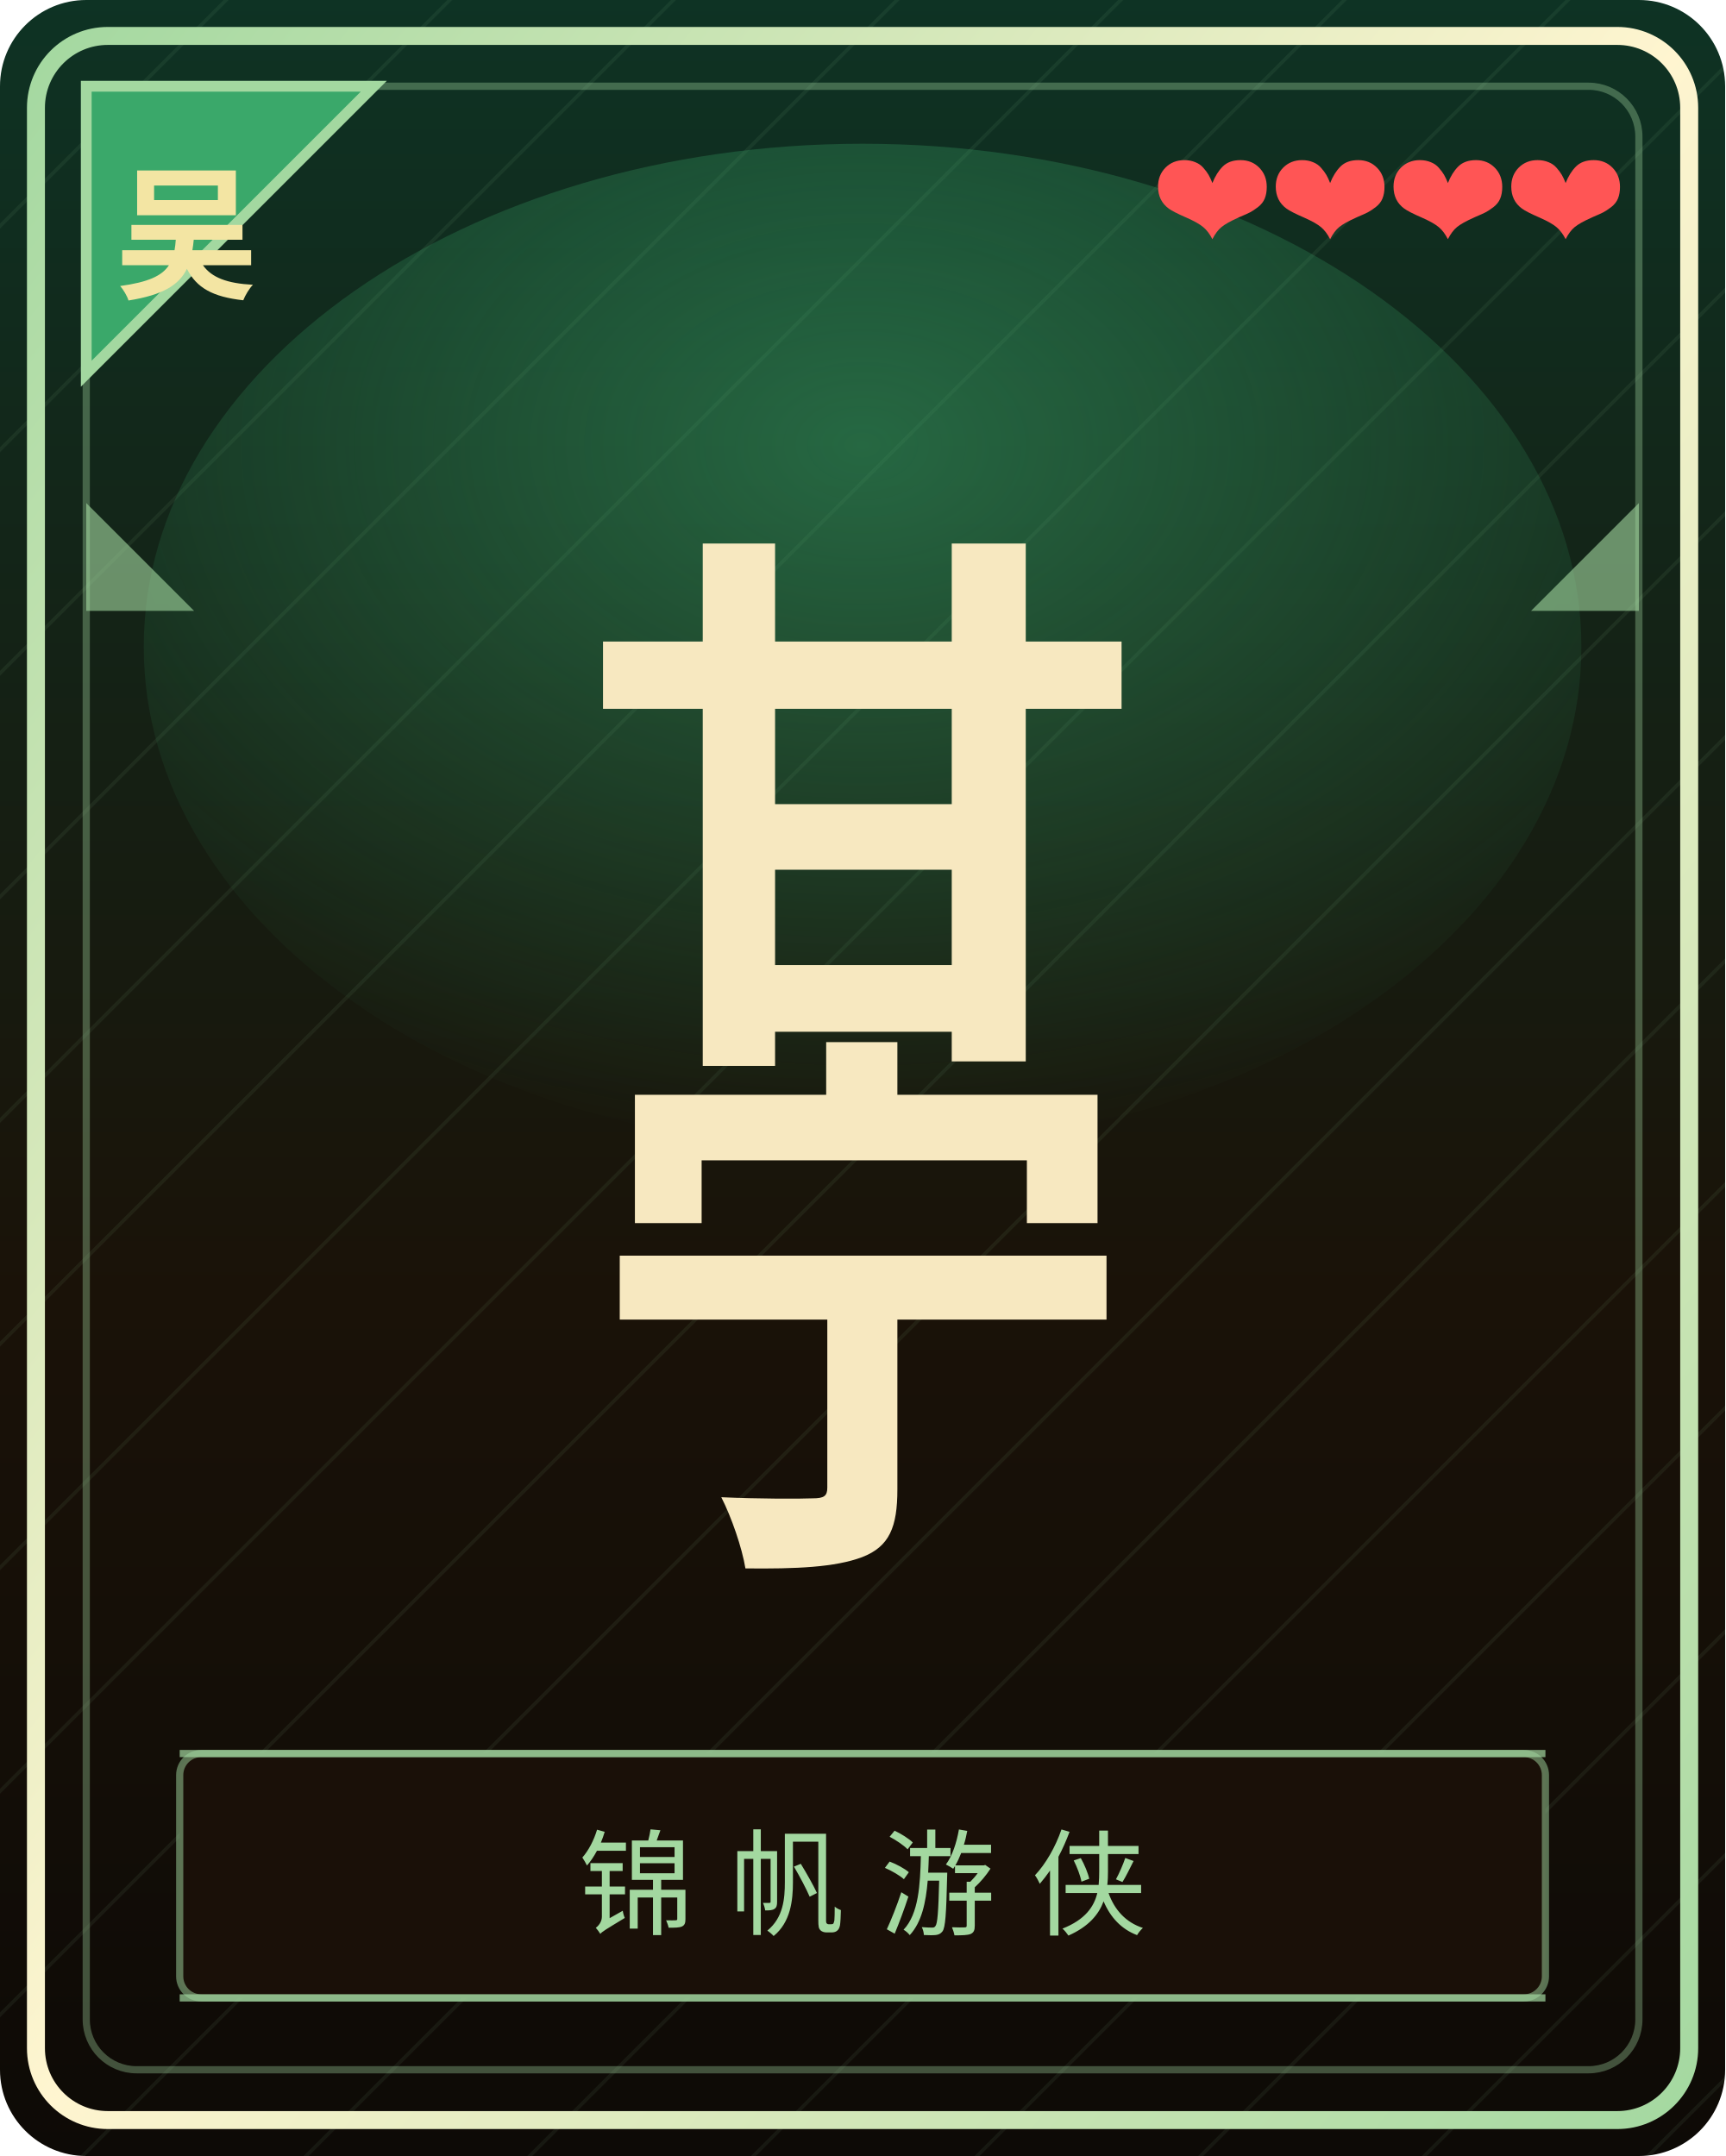
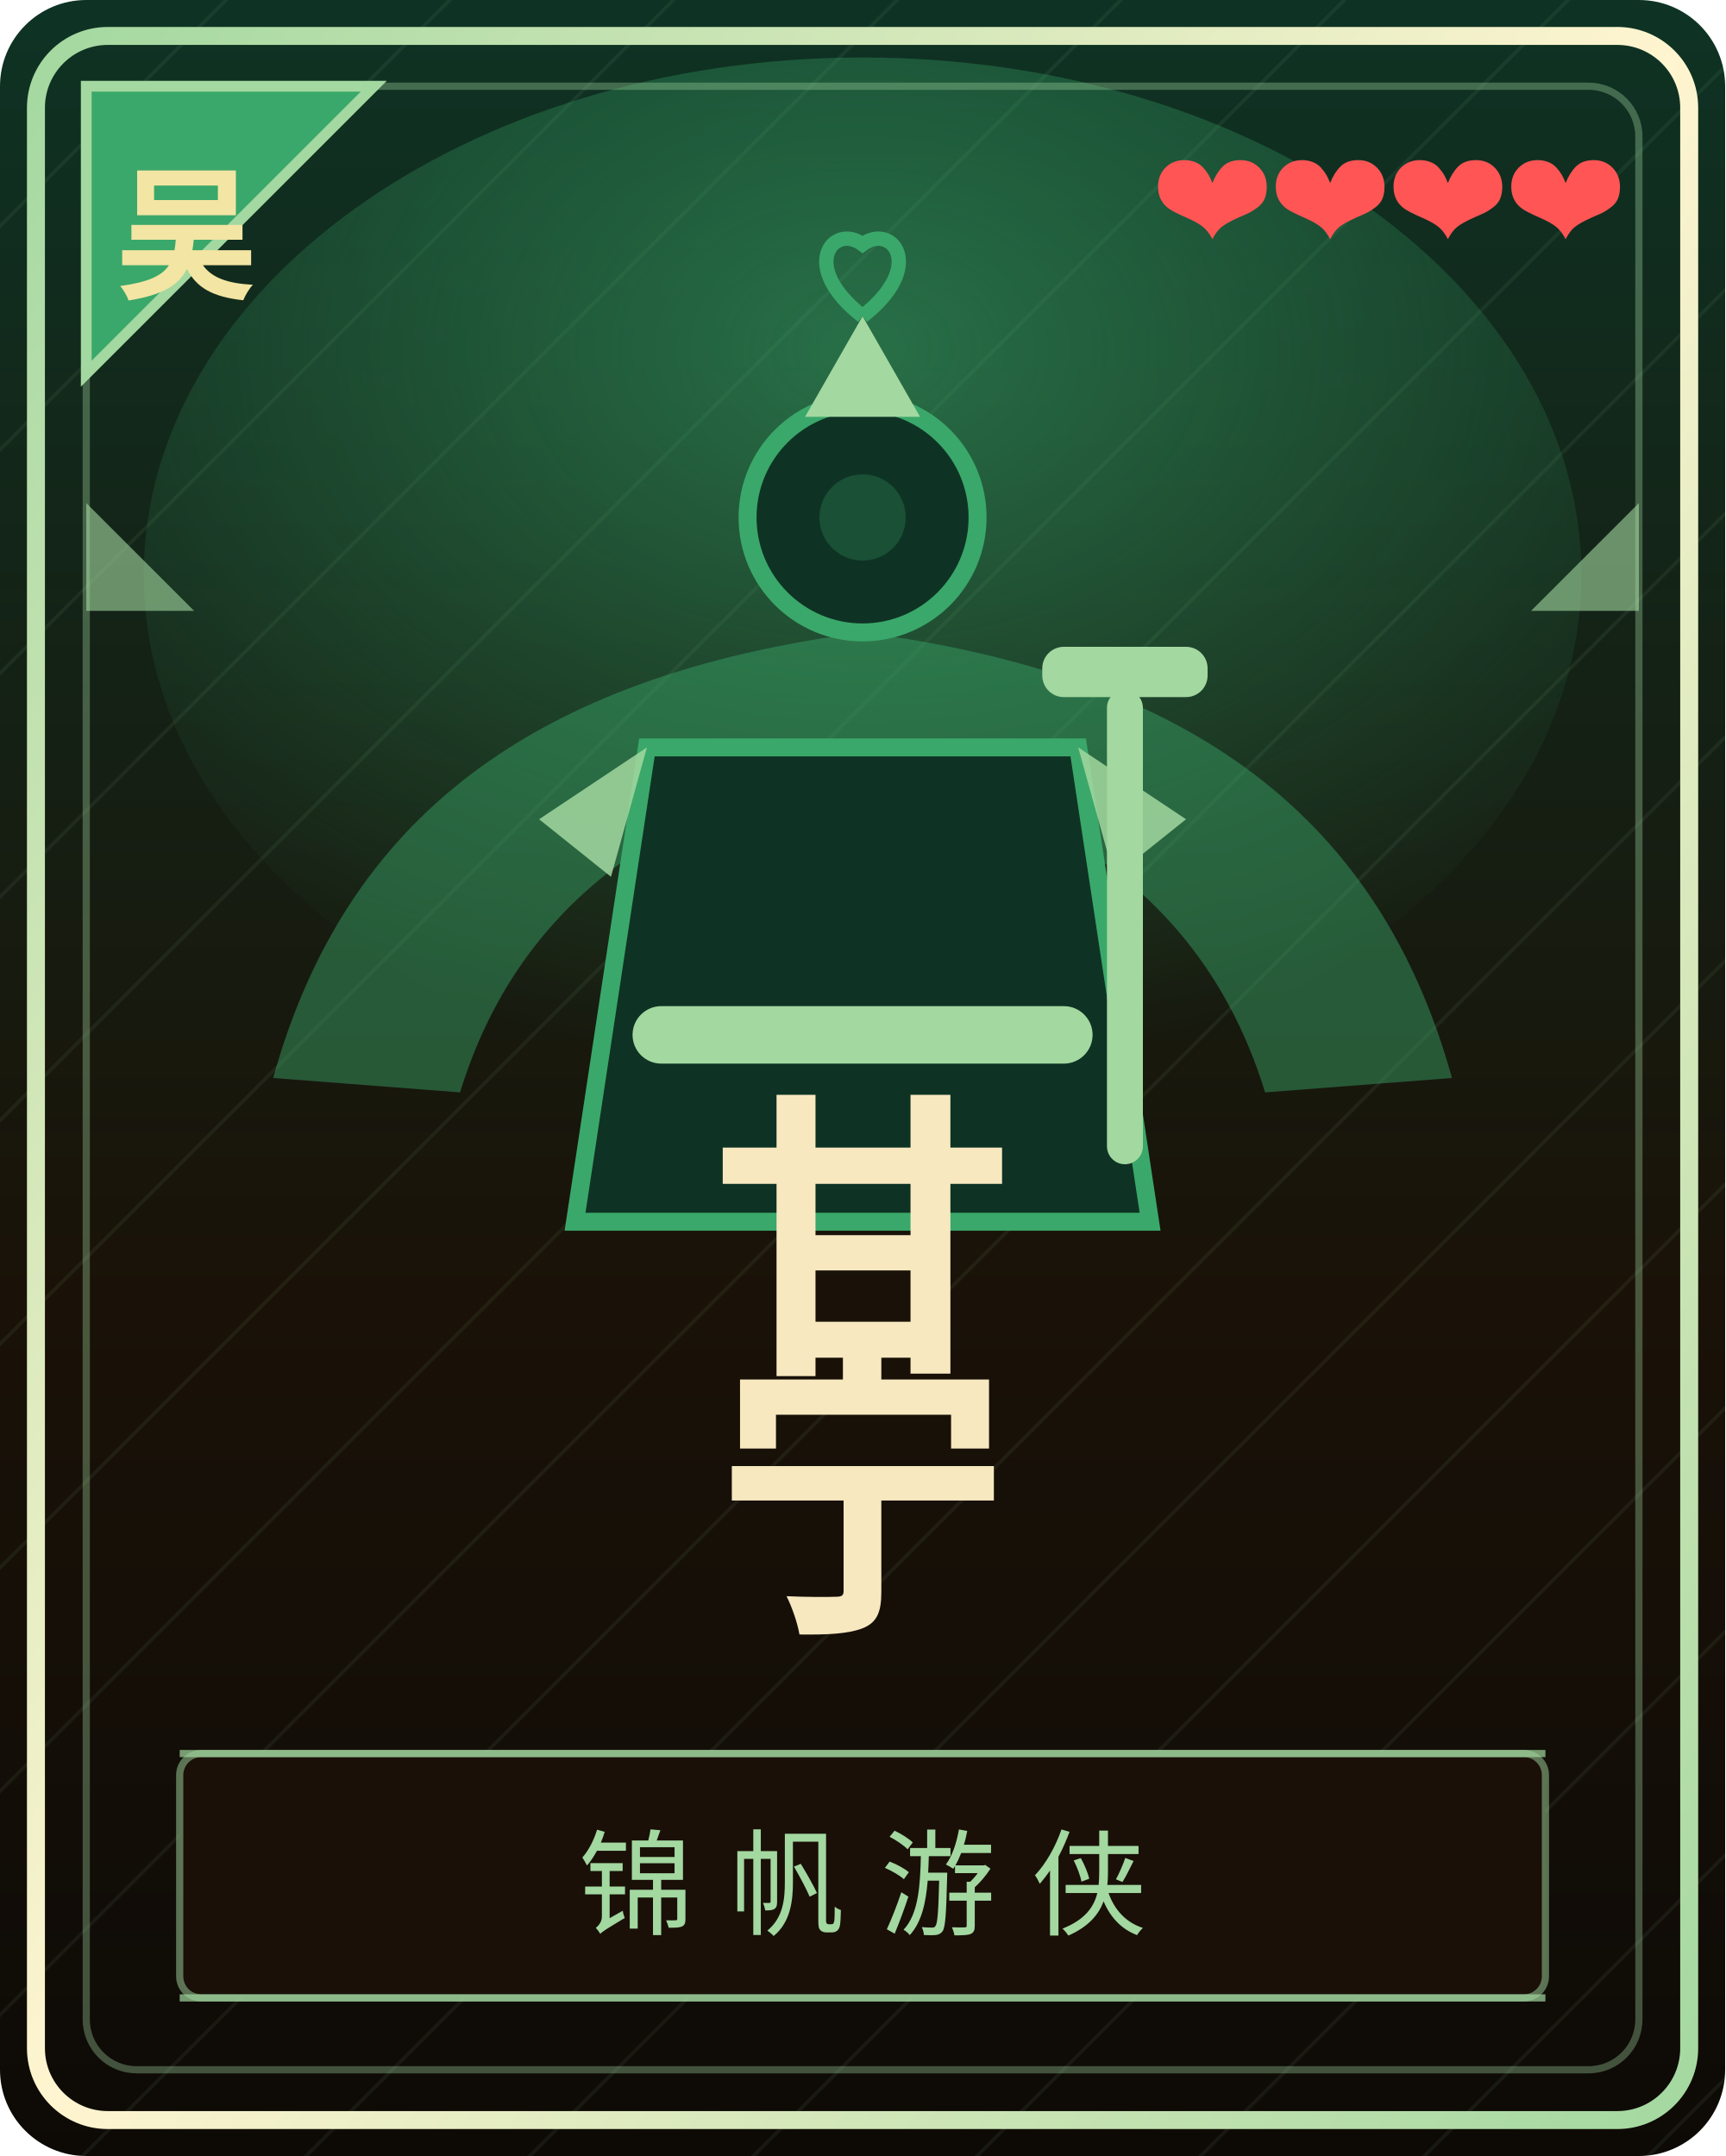
<svg xmlns="http://www.w3.org/2000/svg" width="240" height="300" viewBox="0 0 240 300">
  <defs>
    <linearGradient id="bg" x1="0" y1="0" x2="0" y2="1">
      <stop offset="0" stop-color="#0e3324" />
      <stop offset="0.6" stop-color="#1a1208" />
      <stop offset="1" stop-color="#0d0a06" />
    </linearGradient>
    <linearGradient id="frame" x1="0" y1="0" x2="1" y2="1">
      <stop offset="0" stop-color="#a3d8a0" />
      <stop offset="0.5" stop-color="#fff5d0" />
      <stop offset="1" stop-color="#a3d8a0" />
    </linearGradient>
-     <radialGradient id="glow" cx="0.5" cy="0.3" r="0.7">
-       <stop offset="0" stop-color="#3aa86a" stop-opacity="0.5" />
+     <radialGradient id="glow" cx="0.5" cy="0.28" r="0.7">
+       <stop offset="0" stop-color="#3aa86a" stop-opacity="0.55" />
      <stop offset="1" stop-color="#3aa86a" stop-opacity="0" />
    </radialGradient>
    <pattern id="bgPattern" patternUnits="userSpaceOnUse" width="22" height="22" patternTransform="rotate(45)">
      <line x1="0" y1="0" x2="0" y2="22" stroke="#a3d8a0" stroke-opacity="0.07" stroke-width="1" />
    </pattern>
  </defs>
  <rect width="240" height="300" rx="12" fill="url(#bg)" />
  <rect width="240" height="300" rx="12" fill="url(#bgPattern)" />
-   <ellipse cx="120" cy="90" rx="100" ry="70" fill="url(#glow)" />
+   <ellipse cx="120" cy="80" rx="100" ry="72" fill="url(#glow)" />
+   <g transform="translate(120,92)">
+     <path d="M0,-4 C-46,2 -72,22 -82,58 L-56,60 C-48,34 -28,20 0,14 Z" fill="#3aa86a" opacity="0.45" />
+     <path d="M0,-4 C46,2 72,22 82,58 L56,60 C48,34 28,20 0,14 Z" fill="#3aa86a" opacity="0.45" />
+     <path d="M-30,12 L30,12 L40,78 L-40,78 Z" fill="#0e3324" stroke="#3aa86a" stroke-width="2.5" />
+     <rect x="-32" y="48" width="64" height="8" rx="4" fill="#a3d8a0" />
+     <path d="M-30,12 L-45,22 L-35,30 Z" fill="#a3d8a0" opacity="0.85" />
+     <path d="M30,12 L45,22 L35,30 Z" fill="#a3d8a0" opacity="0.85" />
+     <circle cx="0" cy="-20" r="16" fill="#0e3324" stroke="#3aa86a" stroke-width="2.5" />
+     <circle cx="0" cy="-20" r="6" fill="#3aa86a" opacity="0.25" />
+     <path d="M-8,-34 L0,-48 L8,-34 Z" fill="#a3d8a0" />
+     <path d="M0,-48 C-9,-55 -4,-61 0,-58 C4,-61 9,-55 0,-48" stroke="#3aa86a" stroke-width="2" fill="none" />
+     <rect x="34" y="4" width="5" height="66" rx="2.5" fill="#a3d8a0" />
+     <rect x="25" y="-2" width="23" height="7" rx="3" fill="#a3d8a0" />
+   </g>
+   <text x="120" y="187.7" text-anchor="middle" font-size="42" font-family="STKaiti,KaiTi,STSong,serif" font-weight="bold" fill="#f7e8c0" style="text-shadow:0 2px 8px rgba(0,0,0,.7);letter-spacing:3px">甘</text>
+   <text x="120" y="223.7" text-anchor="middle" font-size="42" font-family="STKaiti,KaiTi,STSong,serif" font-weight="bold" fill="#f7e8c0" style="text-shadow:0 2px 8px rgba(0,0,0,.7);letter-spacing:3px">宁</text>
  <rect x="5" y="5" width="230" height="290" rx="10" fill="none" stroke="url(#frame)" stroke-width="2.5" />
  <rect x="12" y="12" width="216" height="276" rx="7" fill="none" stroke="#a3d8a0" stroke-opacity="0.35" stroke-width="1" />
  <polygon points="12,12 52,12 12,52" fill="#3aa86a" stroke="#a3d8a0" stroke-width="1.5" />
  <text x="26" y="40" font-size="20" text-anchor="middle" font-family="STKaiti,KaiTi,serif" font-weight="bold" fill="#f3e5a3">吴</text>
  <text x="226" y="34" font-size="18" text-anchor="end" fill="#ff5555">❤❤❤❤</text>
-   <text x="120" y="141.3" text-anchor="middle" font-size="78" font-family="STKaiti,KaiTi,STSong,serif" font-weight="bold" fill="#f7e8c0" style="text-shadow:0 2px 8px rgba(0,0,0,.7);letter-spacing:3px">甘</text>
-   <text x="120" y="211.3" text-anchor="middle" font-size="78" font-family="STKaiti,KaiTi,STSong,serif" font-weight="bold" fill="#f7e8c0" style="text-shadow:0 2px 8px rgba(0,0,0,.7);letter-spacing:3px">宁</text>
  <rect x="25" y="244" width="190" height="34" rx="3" fill="#1a1008" stroke="#a3d8a0" stroke-opacity="0.5" />
  <line x1="25" y1="244" x2="215" y2="244" stroke="#a3d8a0" stroke-opacity="0.7" />
  <line x1="25" y1="278" x2="215" y2="278" stroke="#a3d8a0" stroke-opacity="0.7" />
  <text x="120" y="268" text-anchor="middle" font-size="16" font-family="STKaiti,KaiTi,STSong,serif" letter-spacing="5px" fill="#a3d8a0">锦帆游侠</text>
  <path d="M12 70 L12 85 L27 85 Z" fill="#a3d8a0" opacity="0.6" />
  <path d="M228 70 L228 85 L213 85 Z" fill="#a3d8a0" opacity="0.6" />
</svg>
